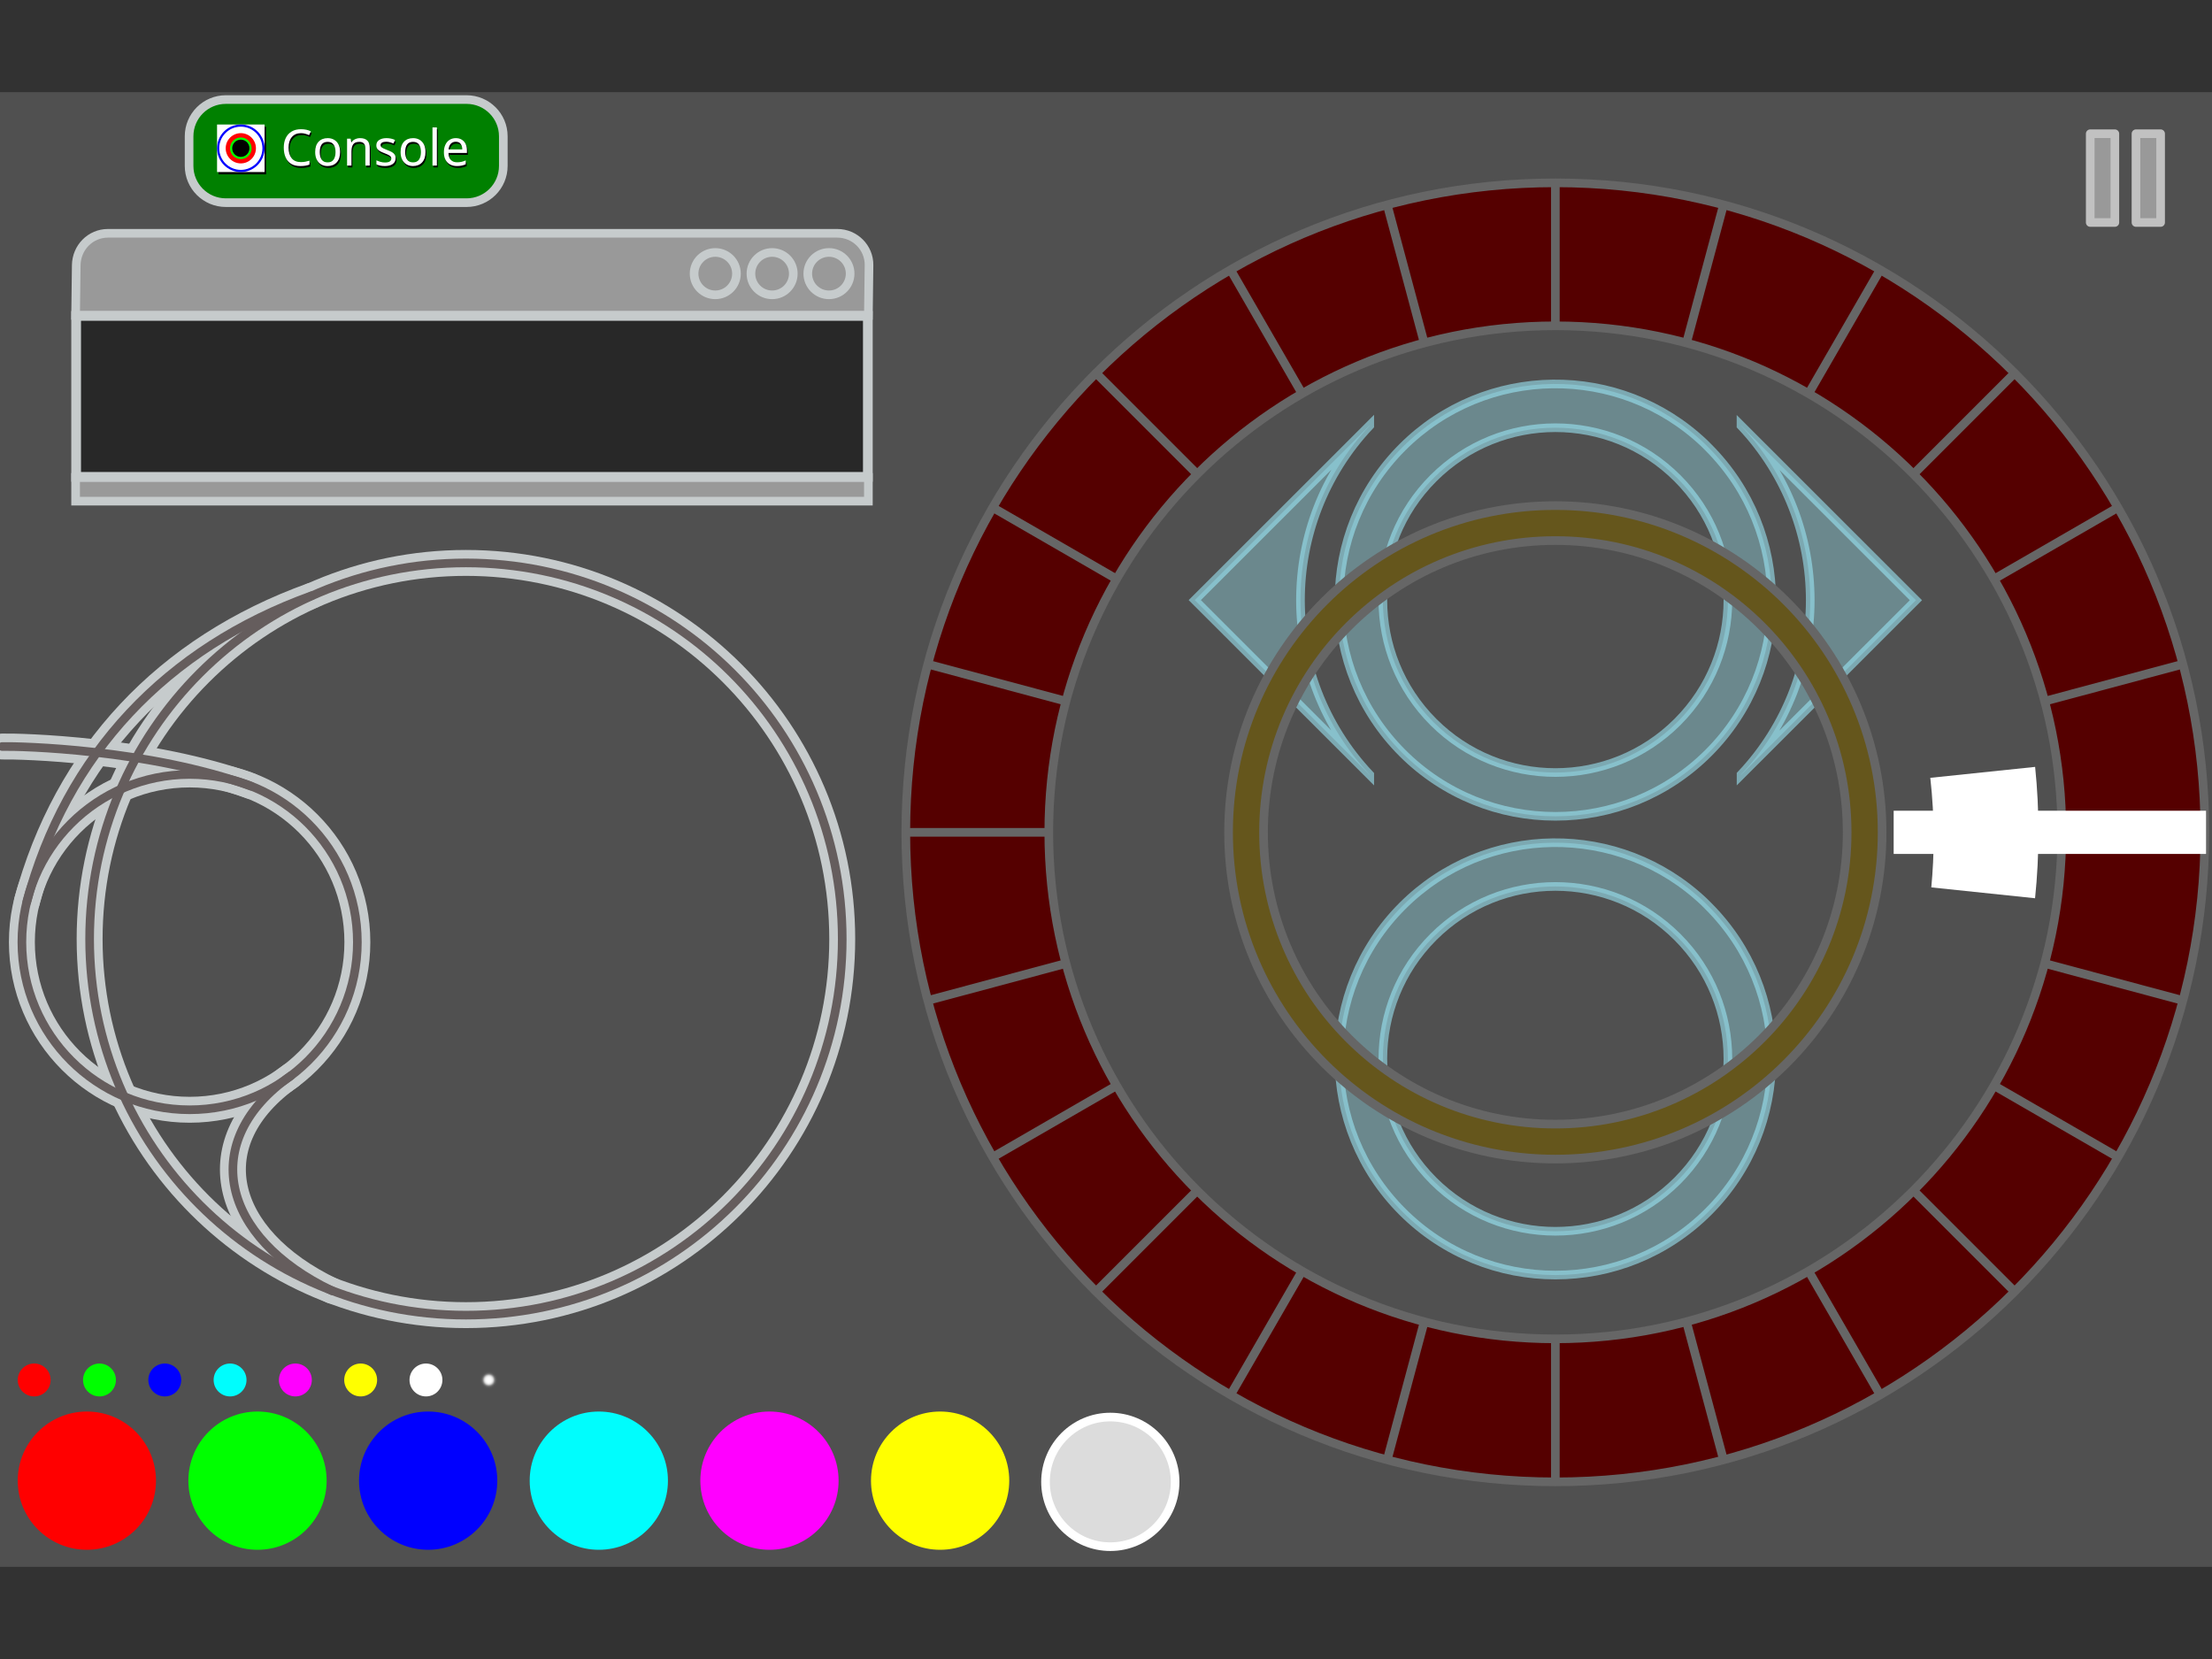
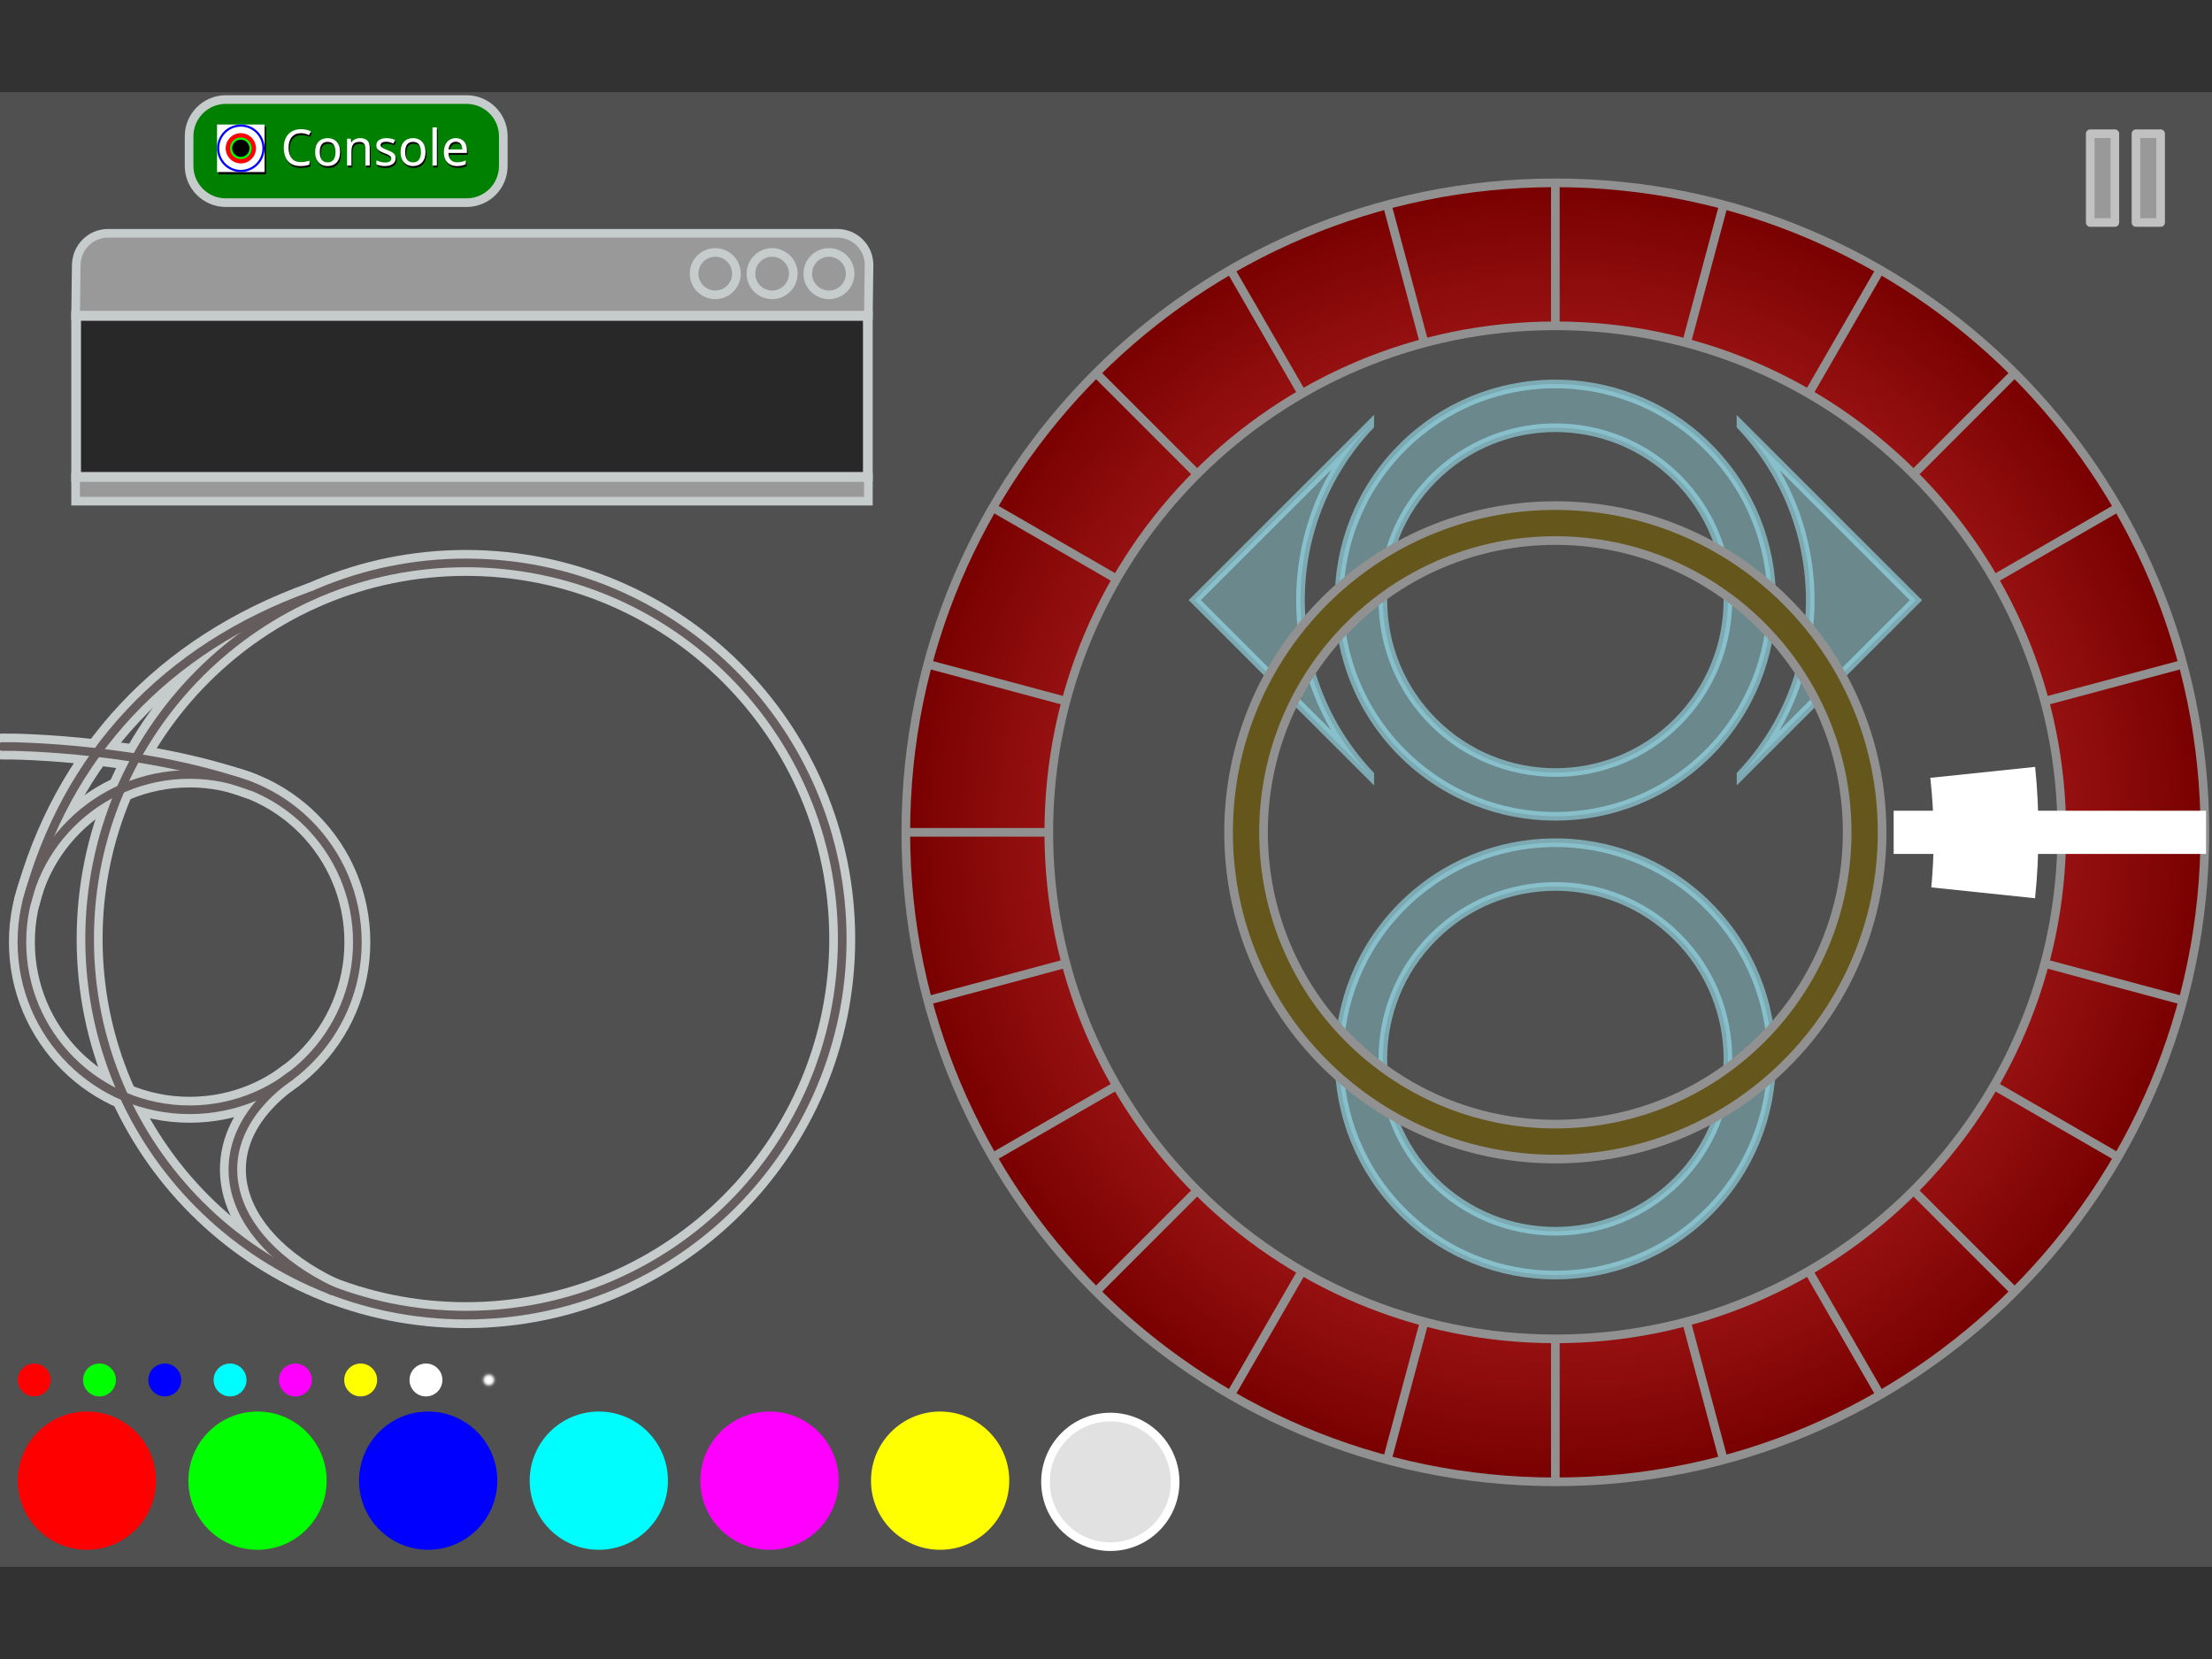
<svg xmlns="http://www.w3.org/2000/svg" xmlns:ns1="http://www.openswatchbook.org/uri/2009/osb" xmlns:xlink="http://www.w3.org/1999/xlink" width="1024" height="768" id="svg3101" version="1.1" style="display:inline;enable-background:new">
  <defs id="defs3103">
+     <linearGradient id="linearGradient4022">
+       <stop style="stop-color:#ff4c4c;stop-opacity:1;" offset="0" id="stop4024" />
+       <stop style="stop-color:#780000;stop-opacity:1;" offset="1" id="stop4027" />
+     </linearGradient>
    <linearGradient id="linearGradient4024" ns1:paint="solid">
      <stop style="stop-color:#800000;stop-opacity:1;" offset="0" id="stop4026" />
    </linearGradient>
    <linearGradient id="linearGradient5970" ns1:paint="solid">
      <stop style="stop-color:#7bc9fd;stop-opacity:1;" offset="0" id="stop5972" />
    </linearGradient>
    <filter id="filter7144" x="-0.371" width="1.743" y="-0.371" height="1.743">
      <feGaussianBlur stdDeviation="5.081" id="feGaussianBlur7146" />
    </filter>
+     <radialGradient xlink:href="#linearGradient4022" id="radialGradient4029" cx="720.016" cy="385.312" fx="720.016" fy="385.312" r="302.688" gradientTransform="matrix(1,0,0,0.9999484,0,0.01989018)" gradientUnits="userSpaceOnUse" />
  </defs>
  <g id="layer1" transform="translate(0,-284.3622)" style="display:inline">
    <rect style="fill:#323232;fill-opacity:1;stroke:none" id="rect3128" width="1024" height="768" x="0" y="284.362" />
    <rect style="fill:#505050;fill-opacity:1;stroke:none" id="rect3130" width="1024" height="682.667" x="0" y="327.029" />
    <text xml:space="preserve" style="font-size:5px;font-style:normal;font-variant:normal;font-weight:normal;font-stretch:normal;line-height:125%;letter-spacing:0px;word-spacing:0px;fill:#000000;fill-opacity:1;stroke:none;font-family:American Typewriter;-inkscape-font-specification:American Typewriter" x="897.236" y="59.321" id="text3901" transform="translate(0,284.3622)">
      <tspan id="tspan3903" x="897.236" y="59.321" />
    </text>
  </g>
  <g id="layer10" style="display:none">
    <text transform="translate(0,-284.3622)" xml:space="preserve" style="font-size:5px;font-style:normal;font-variant:normal;font-weight:normal;font-stretch:normal;line-height:125%;letter-spacing:0px;word-spacing:0px;fill:#c6cbcc;fill-opacity:1;stroke:none;display:inline;enable-background:new;font-family:American Typewriter;-inkscape-font-specification:American Typewriter" x="15.89" y="350.039" id="text3905">
      <tspan id="tspan3907" x="15.89" y="350.039" style="font-size:16px;fill:#c6cbcc;fill-opacity:1">iPhone (42.19dpi) iPhone-hd (84.38dpi)</tspan>
    </text>
    <text transform="translate(0,-284.3622)" xml:space="preserve" style="font-size:5px;font-style:normal;font-variant:normal;font-weight:normal;font-stretch:normal;line-height:125%;letter-spacing:0px;word-spacing:0px;fill:#c6cbcc;fill-opacity:1;stroke:none;display:inline;enable-background:new;font-family:American Typewriter;-inkscape-font-specification:American Typewriter" x="15.89" y="311.904" id="text3909">
      <tspan id="tspan3911" x="15.89" y="311.904" style="font-size:16px;fill:#c6cbcc;fill-opacity:1">iPad (90dpi) iPad-hd (180dpi)</tspan>
    </text>
  </g>
  <g id="layer2" style="display:none">
    <g id="g3995" style="stroke:#c6cbcc;stroke-width:8;stroke-miterlimit:4;stroke-opacity:1;stroke-dasharray:none" transform="matrix(0,1,-1,0,649.4232,101.0982)">
      <path transform="matrix(1.158033,0,0,1.158033,-220.6651,-146.703)" d="m 628.171,448.618 c 0,106.77 -86.554,193.324 -193.324,193.324 -106.77,0 -193.324,-86.554 -193.324,-193.324 0,-106.77 86.554,-193.324 193.324,-193.324 106.77,0 193.324,86.554 193.324,193.324 z" id="path3985" style="fill:none;stroke:#c6cbcc;stroke-width:6.908;stroke-linecap:round;stroke-linejoin:round;stroke-miterlimit:4;stroke-opacity:1;stroke-dasharray:none" />
      <path style="fill:none;stroke:#c6cbcc;stroke-width:15.498;stroke-linecap:round;stroke-linejoin:round;stroke-miterlimit:4;stroke-opacity:1;stroke-dasharray:none" id="path3987" d="m 628.171,448.618 c 0,106.77 -86.554,193.324 -193.324,193.324 -106.77,0 -193.324,-86.554 -193.324,-193.324 0,-106.77 86.554,-193.324 193.324,-193.324 106.77,0 193.324,86.554 193.324,193.324 z" transform="matrix(0.5161971,0,0,0.5161971,60.27522,305.6159)" />
      <path id="path3989" d="m 364.291,477.009 c 38.86,55.419 96.306,41.577 128.008,-24.562" style="fill:none;stroke:#c6cbcc;stroke-width:8;stroke-linecap:round;stroke-linejoin:round;stroke-miterlimit:4;stroke-opacity:1;stroke-dasharray:none" />
      <path id="path3991" d="M 260.87,634.053 C 172.879,610.793 109.584,550.719 78.52,464.539" style="fill:none;stroke:#c6cbcc;stroke-width:8;stroke-linecap:round;stroke-linejoin:round;stroke-miterlimit:4;stroke-opacity:1;stroke-dasharray:none" />
      <path id="path3993" d="m 191.901,500.726 c -21.986,60.632 -23.845,137.154 -23.585,147.999" style="fill:none;stroke:#c6cbcc;stroke-width:8;stroke-linecap:round;stroke-linejoin:round;stroke-miterlimit:4;stroke-opacity:1;stroke-dasharray:none" />
    </g>
  </g>
  <g style="display:inline" id="g6105">
    <g id="lhcmap">
      <g id="g6107" style="stroke:#c6cbcc;stroke-width:15.426;stroke-miterlimit:4;stroke-opacity:1;stroke-dasharray:none" transform="matrix(0,0.7777182,-0.7781244,0,505.7857,214.6841)">
        <path transform="matrix(1.158033,0,0,1.158033,-220.6651,-146.703)" d="m 628.171,448.618 c 0,106.77 -86.554,193.324 -193.324,193.324 -106.77,0 -193.324,-86.554 -193.324,-193.324 0,-106.77 86.554,-193.324 193.324,-193.324 106.77,0 193.324,86.554 193.324,193.324 z" id="path6109" style="fill:none;stroke:#c6cbcc;stroke-width:13.321;stroke-linecap:round;stroke-linejoin:round;stroke-miterlimit:4;stroke-opacity:1;stroke-dasharray:none" />
        <path style="fill:none;stroke:#c6cbcc;stroke-width:29.883;stroke-linecap:round;stroke-linejoin:round;stroke-miterlimit:4;stroke-opacity:1;stroke-dasharray:none" id="path6111" d="m 628.171,448.618 c 0,106.77 -86.554,193.324 -193.324,193.324 -106.77,0 -193.324,-86.554 -193.324,-193.324 0,-106.77 86.554,-193.324 193.324,-193.324 106.77,0 193.324,86.554 193.324,193.324 z" transform="matrix(0.5161971,0,0,0.5161971,60.27522,305.6159)" />
        <path id="path6113" d="m 364.291,477.009 c 38.86,55.419 96.306,41.577 128.008,-24.562" style="fill:none;stroke:#c6cbcc;stroke-width:15.426;stroke-linecap:round;stroke-linejoin:round;stroke-miterlimit:4;stroke-opacity:1;stroke-dasharray:none" />
        <path id="path6115" d="M 260.87,634.053 C 172.879,610.793 109.584,550.719 78.52,464.539" style="fill:none;stroke:#c6cbcc;stroke-width:15.426;stroke-linecap:round;stroke-linejoin:round;stroke-miterlimit:4;stroke-opacity:1;stroke-dasharray:none" />
        <path id="path6117" d="m 191.901,500.726 c -21.986,60.632 -23.845,137.154 -23.585,147.999" style="fill:none;stroke:#c6cbcc;stroke-width:15.426;stroke-linecap:round;stroke-linejoin:round;stroke-miterlimit:4;stroke-opacity:1;stroke-dasharray:none" />
      </g>
      <g transform="matrix(0,0.7777182,-0.7781244,0,505.7857,214.6841)" style="stroke:#655d5d;stroke-width:5.142;stroke-miterlimit:4;stroke-opacity:1;stroke-dasharray:none" id="g7046">
        <path style="fill:none;stroke:#655d5d;stroke-width:4.44;stroke-linecap:round;stroke-linejoin:round;stroke-miterlimit:4;stroke-opacity:1;stroke-dasharray:none" id="path7048" d="m 628.171,448.618 c 0,106.77 -86.554,193.324 -193.324,193.324 -106.77,0 -193.324,-86.554 -193.324,-193.324 0,-106.77 86.554,-193.324 193.324,-193.324 106.77,0 193.324,86.554 193.324,193.324 z" transform="matrix(1.158033,0,0,1.158033,-220.6651,-146.703)" />
        <path transform="matrix(0.5161971,0,0,0.5161971,60.27522,305.6159)" d="m 628.171,448.618 c 0,106.77 -86.554,193.324 -193.324,193.324 -106.77,0 -193.324,-86.554 -193.324,-193.324 0,-106.77 86.554,-193.324 193.324,-193.324 106.77,0 193.324,86.554 193.324,193.324 z" id="path7050" style="fill:none;stroke:#655d5d;stroke-width:9.961;stroke-linecap:round;stroke-linejoin:round;stroke-miterlimit:4;stroke-opacity:1;stroke-dasharray:none" />
        <path style="fill:none;stroke:#655d5d;stroke-width:5.142;stroke-linecap:round;stroke-linejoin:round;stroke-miterlimit:4;stroke-opacity:1;stroke-dasharray:none" d="m 364.291,477.009 c 38.86,55.419 96.306,41.577 128.008,-24.562" id="path7052" />
        <path style="fill:none;stroke:#655d5d;stroke-width:5.142;stroke-linecap:round;stroke-linejoin:round;stroke-miterlimit:4;stroke-opacity:1;stroke-dasharray:none" d="M 260.87,634.053 C 172.879,610.793 109.584,550.719 78.52,464.539" id="path7054" />
        <path style="fill:none;stroke:#655d5d;stroke-width:5.142;stroke-linecap:round;stroke-linejoin:round;stroke-miterlimit:4;stroke-opacity:1;stroke-dasharray:none" d="m 191.901,500.726 c -21.986,60.632 -23.845,137.154 -23.585,147.999" id="path7056" />
      </g>
    </g>
  </g>
  <g id="layer4" style="display:inline">
    <path style="fill:#ff0000;fill-opacity:1;stroke:none;display:inline;enable-background:new" id="red-small" d="m 582.621,305.611 a 16.419,16.419 0 1 1 -32.839,0 16.419,16.419 0 1 1 32.839,0 z" transform="matrix(0,0.4637096,0.4637096,0,-125.8914,376.2773)" />
    <path transform="matrix(0,0.4637096,0.4637096,0,-95.66376,376.2773)" d="m 582.621,305.611 a 16.419,16.419 0 1 1 -32.839,0 16.419,16.419 0 1 1 32.839,0 z" id="green-small" style="fill:#00ff00;fill-opacity:1;stroke:none;display:inline;enable-background:new" />
    <path style="fill:#0000ff;fill-opacity:1;stroke:none;display:inline;enable-background:new" id="blue-small" d="m 582.621,305.611 a 16.419,16.419 0 1 1 -32.839,0 16.419,16.419 0 1 1 32.839,0 z" transform="matrix(0,0.4637096,0.4637096,0,-65.43618,376.2773)" />
    <path transform="matrix(0,0.4637096,0.4637096,0,-35.20859,376.2773)" d="m 582.621,305.611 a 16.419,16.419 0 1 1 -32.839,0 16.419,16.419 0 1 1 32.839,0 z" id="antired-small" style="fill:#00fdfd;fill-opacity:1;stroke:none;display:inline;enable-background:new" />
    <path style="fill:#ff00ff;fill-opacity:1;stroke:none;display:inline;enable-background:new" id="antigreen-small" d="m 582.621,305.611 a 16.419,16.419 0 1 1 -32.839,0 16.419,16.419 0 1 1 32.839,0 z" transform="matrix(0,0.4637096,0.4637096,0,-4.98101,376.2773)" />
    <path transform="matrix(0,0.4637096,0.4637096,0,25.24658,376.2773)" d="m 582.621,305.611 a 16.419,16.419 0 1 1 -32.839,0 16.419,16.419 0 1 1 32.839,0 z" id="antiblue-small" style="fill:#ffff00;fill-opacity:1;stroke:none;display:inline;enable-background:new" />
    <path transform="matrix(0,0.4637096,0.4637096,0,55.47416,376.2773)" d="m 582.621,305.611 a 16.419,16.419 0 1 1 -32.839,0 16.419,16.419 0 1 1 32.839,0 z" id="white-small" style="fill:#ffffff;fill-opacity:1;stroke:none;display:inline;enable-background:new" />
    <path transform="matrix(0,1.948925,1.948925,0,-555.4033,-418.0439)" d="m 582.621,305.611 a 16.419,16.419 0 1 1 -32.839,0 16.419,16.419 0 1 1 32.839,0 z" id="red" style="fill:#ff0000;fill-opacity:1;stroke:none;display:inline;enable-background:new" />
    <path style="fill:#00ff00;fill-opacity:1;stroke:none;display:inline;enable-background:new" id="green" d="m 582.621,305.611 a 16.419,16.419 0 1 1 -32.839,0 16.419,16.419 0 1 1 32.839,0 z" transform="matrix(0,1.948925,1.948925,0,-476.4033,-418.0439)" />
    <path transform="matrix(0,1.948925,1.948925,0,-397.4033,-418.0439)" d="m 582.621,305.611 a 16.419,16.419 0 1 1 -32.839,0 16.419,16.419 0 1 1 32.839,0 z" id="blue" style="fill:#0000ff;fill-opacity:1;stroke:none;display:inline;enable-background:new" />
    <path style="fill:#00fdfd;fill-opacity:1;stroke:none;display:inline;enable-background:new" id="antired" d="m 582.621,305.611 a 16.419,16.419 0 1 1 -32.839,0 16.419,16.419 0 1 1 32.839,0 z" transform="matrix(0,1.948925,1.948925,0,-318.4033,-418.0439)" />
    <path transform="matrix(0,1.948925,1.948925,0,-239.4033,-418.0439)" d="m 582.621,305.611 a 16.419,16.419 0 1 1 -32.839,0 16.419,16.419 0 1 1 32.839,0 z" id="antigreen" style="fill:#ff00ff;fill-opacity:1;stroke:none;display:inline;enable-background:new" />
    <path style="fill:#ffff00;fill-opacity:1;stroke:none;display:inline;enable-background:new" id="antiblue" d="m 582.621,305.611 a 16.419,16.419 0 1 1 -32.839,0 16.419,16.419 0 1 1 32.839,0 z" transform="matrix(0,1.948925,1.948925,0,-160.4033,-418.0439)" />
    <g id="white">
      <path style="fill:#ffffff;fill-opacity:1;stroke:none;display:inline;enable-background:new" id="path6922" d="m 582.621,305.611 a 16.419,16.419 0 1 1 -32.839,0 16.419,16.419 0 1 1 32.839,0 z" transform="matrix(0,1.948925,1.948925,0,-81.6129,-417.4839)" />
-       <path transform="matrix(1.473684,0,0,1.473684,-218.4212,-299.8949)" d="m 516,669 a 19,19 0 1 1 -38,0 19,19 0 1 1 38,0 z" id="path6924" style="fill:#dcdcdc;fill-opacity:1;stroke:none" />
+       <path transform="matrix(1.473684,0,0,1.473684,-218.4212,-299.8949)" d="m 516,669 a 19,19 0 1 1 -38,0 19,19 0 1 1 38,0 z" id="path6924" style="fill:#e1e1e1;fill-opacity:1;stroke:none" />
    </g>
    <path style="fill:#ffffff;fill-opacity:1;stroke:none;display:inline;enable-background:new;filter:url(#filter7144)" id="track" d="m 582.621,305.611 a 16.419,16.419 0 1 1 -32.839,0 16.419,16.419 0 1 1 32.839,0 z" transform="matrix(0,0.1522597,0.1522597,0,179.7476,552.6206)" />
  </g>
  <g id="layer3" style="display:inline">
    <g id="pause" style="stroke:#c1c1c1;stroke-opacity:1;fill:#999999;fill-opacity:1">
      <rect y="61.905" x="988.806" height="41.09" width="11.405" id="rect6305" style="fill:#999999;stroke:#c1c1c1;stroke-width:4;stroke-linecap:round;stroke-linejoin:round;stroke-miterlimit:4;stroke-opacity:1;stroke-dasharray:none;fill-opacity:1" />
      <rect style="fill:#999999;stroke:#c1c1c1;stroke-width:4;stroke-linecap:round;stroke-linejoin:round;stroke-miterlimit:4;stroke-opacity:1;stroke-dasharray:none;fill-opacity:1" id="rect6307" width="11.405" height="41.09" x="967.625" y="61.905" />
    </g>
    <g id="thumbguide" transform="matrix(0.8692346,0.8686876,-0.8692346,0.8686876,58.98988,48.90752)" style="fill:#9be7f6;fill-opacity:0.372;stroke:#9be7f7;stroke-width:3.255;stroke-miterlimit:4;stroke-opacity:0.588;stroke-dasharray:none">
      <path id="path6325" d="m 509.906,-329.928 c -44.014,1.115 -79.375,37.154 -79.375,81.438 0,44.986 36.483,81.469 81.469,81.469 44.986,0 81.469,-36.483 81.469,-81.469 0,-44.986 -36.483,-81.438 -81.469,-81.438 -0.703,0 -1.395,-0.018 -2.094,0 z M 512,-313.459 c 35.882,0 64.969,29.087 64.969,64.969 0,35.882 -29.087,64.969 -64.969,64.969 -35.882,0 -64.969,-29.087 -64.969,-64.969 0,-35.882 29.087,-64.969 64.969,-64.969 z" style="fill:#9be7f6;fill-opacity:0.372;stroke:#9be7f7;stroke-width:3.255;stroke-miterlimit:4;stroke-opacity:0.588;stroke-dasharray:none" />
      <path id="rect6321" d="m 514.875,-344.469 0.062,0.062 c 50.675,1.528 91.469,42.294 93,92.969 l 0.094,0.094 0,-93.125 -93.156,0 z m -98.906,98.812 0,93.188 93.188,0 -0.062,-0.062 c -50.702,-1.513 -91.519,-42.329 -93.031,-93.031 l -0.094,-0.094 z" style="fill:#9be7f6;fill-opacity:0.372;stroke:#9be7f7;stroke-width:3.255;stroke-miterlimit:4;stroke-opacity:0.588;stroke-dasharray:none" />
    </g>
    <path id="firebutton" d="m 789.003,417.616 c -39.228,-37.266 -101.291,-36.677 -139.784,1.792 -39.103,39.079 -39.103,102.463 0,141.542 39.103,39.079 102.527,39.079 141.631,0 39.103,-39.079 39.076,-102.436 -0.027,-141.515 -0.611,-0.611 -1.197,-1.227 -1.82,-1.819 z m -12.495,16.125 c 31.19,31.17 31.19,81.705 0,112.875 -31.19,31.17 -81.756,31.17 -112.946,0 -31.19,-31.17 -31.19,-81.705 0,-112.875 31.19,-31.17 81.756,-31.17 112.946,0 z" style="fill:#9be7f6;fill-opacity:0.372;stroke:#9be7f7;stroke-width:4;stroke-miterlimit:4;stroke-opacity:0.588;stroke-dasharray:none" />
    <rect style="fill:#008000;fill-opacity:1;stroke:#c6cbcc;stroke-width:4;stroke-linecap:round;stroke-linejoin:miter;stroke-miterlimit:4;stroke-opacity:1;stroke-dasharray:none" id="rect6721" width="145.458" height="47.723" x="87.536" y="46.093" ry="16.997" rx="16.997" />
    <g id="g6639" transform="translate(58.1776,-62.29169)">
      <rect style="fill:#000000;fill-opacity:1;stroke:none" id="rect6637" width="22.003" height="22.003" x="42.997" y="121" rx="0" ry="14.68" />
      <rect ry="14.68" rx="0" y="119.932" x="42.303" height="22.003" width="22.003" id="rect5865" style="fill:#ffffff;fill-opacity:1;stroke:none" />
      <path style="fill:#0000ff;fill-opacity:1;stroke:none" id="path5861" d="m 481.636,96.481 c 0,10.549 -8.552,19.101 -19.101,19.101 -10.549,0 -19.101,-8.552 -19.101,-19.101 0,-10.549 8.552,-19.101 19.101,-19.101 10.549,0 19.101,8.552 19.101,19.101 z" transform="matrix(0.5758122,0,0,0.5758122,-213.0286,75.37879)" />
      <path transform="matrix(0.5236264,0,0,0.5236264,-188.8908,80.41371)" d="m 481.636,96.481 c 0,10.549 -8.552,19.101 -19.101,19.101 -10.549,0 -19.101,-8.552 -19.101,-19.101 0,-10.549 8.552,-19.101 19.101,-19.101 10.549,0 19.101,8.552 19.101,19.101 z" id="path4002" style="fill:#ffffff;fill-opacity:1;stroke:none" />
      <path transform="matrix(0.6129423,0,0,0.6129423,-209.8865,72.14079)" d="m 440.813,95.919 c 0,6.309 -5.114,11.423 -11.423,11.423 -6.309,0 -11.423,-5.114 -11.423,-11.423 0,-6.309 5.114,-11.423 11.423,-11.423 6.309,0 11.423,5.114 11.423,11.423 z" id="path4004" style="fill:#ff0000;fill-opacity:1;stroke:none" />
      <path style="fill:#00ff00;fill-opacity:1;stroke:none" id="path4008" d="m 440.813,95.919 c 0,6.309 -5.114,11.423 -11.423,11.423 -6.309,0 -11.423,-5.114 -11.423,-11.423 0,-6.309 5.114,-11.423 11.423,-11.423 6.309,0 11.423,5.114 11.423,11.423 z" transform="matrix(0.4378562,0,0,0.4378562,-134.7062,88.93486)" />
      <path transform="matrix(0.3500318,0,0,0.3500318,-96.99523,97.35888)" d="m 440.813,95.919 c 0,6.309 -5.114,11.423 -11.423,11.423 -6.309,0 -11.423,-5.114 -11.423,-11.423 0,-6.309 5.114,-11.423 11.423,-11.423 6.309,0 11.423,5.114 11.423,11.423 z" id="path4010" style="fill:#000000;fill-opacity:1;stroke:none" />
    </g>
    <g style="display:inline;enable-background:new" id="g3996" transform="matrix(1.161565,0,0,1.161565,-567.2791,-7.395166)">
      <text xml:space="preserve" style="font-size:20px;font-style:normal;font-variant:normal;font-weight:normal;font-stretch:normal;line-height:125%;letter-spacing:0px;word-spacing:0px;fill:#000000;fill-opacity:1;stroke:none;font-family:American Typewriter;-inkscape-font-specification:American Typewriter" x="600.629" y="73.092" id="text3991">
        <tspan id="tspan3993" x="600.629" y="73.092">Console</tspan>
      </text>
      <text id="text3987" y="72.343" x="600.254" style="font-size:20px;font-style:normal;font-variant:normal;font-weight:normal;font-stretch:normal;line-height:125%;letter-spacing:0px;word-spacing:0px;fill:#ffffff;fill-opacity:1;stroke:none;font-family:American Typewriter;-inkscape-font-specification:American Typewriter" xml:space="preserve">
        <tspan y="72.343" x="600.254" id="tspan3989">Console</tspan>
      </text>
    </g>
    <g id="window">
      <rect ry="0" y="148" x="37" height="71" width="363" id="rect3973" style="fill:#000000;fill-opacity:0.502;stroke:#c6cbcc;stroke-opacity:1" />
      <rect style="fill:#999999;fill-opacity:1;stroke:#c6cbcc;stroke-width:4;stroke-miterlimit:4;stroke-opacity:1;stroke-dasharray:none" id="rect3971" width="367" height="11" x="35" y="221" ry="0" />
      <path id="rect3195" d="m 50,108 337.591,0 c 8.146,0 14.809,6.595 14.704,14.786 L 402,146 35,146 35.296,122.786 C 35.4,114.595 41.854,108 50,108 z" style="fill:#999999;fill-opacity:1;stroke:#c6cbcc;stroke-width:4;stroke-miterlimit:4;stroke-opacity:1;stroke-dasharray:none" />
      <rect style="fill:none;stroke:#c6cbcc;stroke-width:4;stroke-miterlimit:4;stroke-opacity:1;stroke-dasharray:none" id="rect6683" width="367" height="75" x="35" y="146" ry="0" />
      <path transform="translate(19.93921,0)" d="m 320.989,126.677 a 9.806,9.806 0 1 1 -19.612,0 9.806,9.806 0 1 1 19.612,0 z" id="path6745" style="fill:#999999;fill-opacity:1;stroke:#c6cbcc;stroke-width:4;stroke-linecap:round;stroke-linejoin:miter;stroke-miterlimit:4;stroke-opacity:1;stroke-dasharray:none" />
      <path transform="translate(46.25244,0)" style="fill:#999999;fill-opacity:1;stroke:#c6cbcc;stroke-width:4;stroke-linecap:round;stroke-linejoin:miter;stroke-miterlimit:4;stroke-opacity:1;stroke-dasharray:none" id="path6747" d="m 320.989,126.677 a 9.806,9.806 0 1 1 -19.612,0 9.806,9.806 0 1 1 19.612,0 z" />
      <path d="m 320.989,126.677 a 9.806,9.806 0 1 1 -19.612,0 9.806,9.806 0 1 1 19.612,0 z" id="path6749" style="fill:#999999;fill-opacity:1;stroke:#c6cbcc;stroke-width:4;stroke-linecap:round;stroke-linejoin:miter;stroke-miterlimit:4;stroke-opacity:1;stroke-dasharray:none" transform="translate(72.56564,0)" />
    </g>
  </g>
  <g id="layer6" style="display:none">
    <text xml:space="preserve" style="font-size:20px;font-style:normal;font-variant:normal;font-weight:normal;font-stretch:normal;line-height:125%;letter-spacing:0px;word-spacing:0px;fill:#ffffff;fill-opacity:1;stroke:none;display:inline;enable-background:new;font-family:Krungthep;-inkscape-font-specification:Krungthep" x="74.303" y="200.932" id="text4018">
      <tspan id="tspan4020" x="74.303" y="200.932">$&gt; This is some text</tspan>
    </text>
  </g>
  <g id="layer5" style="display:none">
    <path style="fill:#800000;fill-opacity:1;stroke:#999999;stroke-width:0.416;stroke-linecap:round;stroke-linejoin:round;stroke-miterlimit:4;stroke-opacity:1;stroke-dasharray:none;display:inline;enable-background:new" id="path4022" d="m 840,300.5 a 97.5,97.5 0 1 1 -195,0 97.5,97.5 0 1 1 195,0 z" transform="matrix(2.404968,0,0,2.404968,-1064.81,-338.6928)" />
    <path d="m 840,300.5 a 97.5,97.5 0 1 1 -195,0 97.5,97.5 0 1 1 195,0 z" id="path5471" style="fill:#0000ff;fill-opacity:1;stroke:#999999;stroke-width:1.474;stroke-linecap:round;stroke-linejoin:round;stroke-miterlimit:4;stroke-opacity:1;stroke-dasharray:none;display:inline;enable-background:new" transform="matrix(0.6783242,0,0,0.6783242,217.2232,180.1636)" />
    <path transform="matrix(0.4193278,0,0,0.4193278,409.528,257.992)" style="fill:#333333;fill-opacity:1;stroke:#999999;stroke-width:2.385;stroke-linecap:round;stroke-linejoin:round;stroke-miterlimit:4;stroke-opacity:1;stroke-dasharray:none;display:inline;enable-background:new" id="path5475" d="m 840,300.5 a 97.5,97.5 0 1 1 -195,0 97.5,97.5 0 1 1 195,0 z" />
    <path d="m 840,300.5 a 97.5,97.5 0 1 1 -195,0 97.5,97.5 0 1 1 195,0 z" id="path5477" style="fill:#ff0000;fill-opacity:1;stroke:#999999;stroke-width:5.405;stroke-linecap:round;stroke-linejoin:round;stroke-miterlimit:4;stroke-opacity:1;stroke-dasharray:none;display:inline;enable-background:new" transform="matrix(0.1849976,0,0,0.1849976,583.5182,328.4082)" />
  </g>
  <g id="layer7" style="display:none">
    <g style="display:inline;enable-background:new" id="g5749" transform="matrix(2.303969,0,0,2.303969,-989.818,-308.3427)">
      <g style="stroke:none" id="g5491">
        <rect style="fill:#00ff00;stroke:none;display:inline;enable-background:new" id="rect5479" width="5" height="36.695" x="740" y="231.305" />
        <rect y="333" x="740" height="43.581" width="5" id="rect5481" style="fill:#00ff00;stroke:none;display:inline;enable-background:new" />
      </g>
      <g style="stroke:none" transform="matrix(0.9814429,0.1917546,-0.1917546,0.9814429,71.40091,-136.8014)" id="g5501">
        <rect y="227.945" x="740" height="40.055" width="5" id="rect5503" style="fill:#00ff00;stroke:none;display:inline;enable-background:new" />
        <rect style="fill:#00ff00;stroke:none;display:inline;enable-background:new" id="rect5505" width="5" height="43.3" x="740" y="333" />
      </g>
      <g style="stroke:none" id="g5507" transform="matrix(0.924773,0.3805193,-0.3805193,0.924773,170.2021,-259.9299)">
        <rect style="fill:#00ff00;stroke:none;display:inline;enable-background:new" id="rect5509" width="5" height="18.687" x="740" y="249.313" />
        <rect y="333" x="740" height="53.288" width="5" id="rect5511" style="fill:#00ff00;stroke:none;display:inline;enable-background:new" />
      </g>
      <g style="stroke:none" transform="matrix(0.8292573,0.558867,-0.558867,0.8292573,294.716,-363.6506)" id="g5513">
        <rect y="237.38" x="740" height="30.62" width="5" id="rect5515" style="fill:#00ff00;stroke:none;display:inline;enable-background:new" />
        <rect style="fill:#00ff00;stroke:none;display:inline;enable-background:new" id="rect5517" width="5" height="39.69" x="740" y="333" />
      </g>
      <g style="stroke:none" id="g5519" transform="matrix(0.7059448,0.7082669,-0.7082669,0.7059448,431.1701,-437.5245)">
        <rect style="fill:#00ff00;stroke:none;display:inline;enable-background:new" id="rect5521" width="5" height="45.391" x="740" y="222.609" />
        <rect y="333" x="740" height="52.507" width="5" id="rect5523" style="fill:#00ff00;stroke:none;display:inline;enable-background:new" />
      </g>
      <g style="stroke:none" transform="matrix(0.4358829,0.9000034,-0.9000034,0.4358829,689.3079,-498.7353)" id="g5525">
        <rect transform="matrix(0.991229,-0.1321554,0.1321554,0.991229,0,0)" y="304.231" x="693.837" height="59.259" width="4.938" id="rect5527" style="fill:#00ff00;stroke:none;display:inline;enable-background:new" />
        <rect transform="matrix(0.991229,-0.1321554,0.1321554,0.991229,0,0)" style="fill:#00ff00;stroke:none;display:inline;enable-background:new" id="rect5529" width="5" height="51.469" x="693.775" y="428.49" />
      </g>
      <g style="stroke:none" id="g5531" transform="matrix(0.1862802,0.9824967,-0.9824967,0.1862802,899.4272,-484.981)">
        <rect style="fill:#00ff00;stroke:none;display:inline;enable-background:new" id="rect5533" width="5" height="28.409" x="740" y="239.591" />
        <rect y="333" x="740" height="17.481" width="5" id="rect5535" style="fill:#00ff00;stroke:none;display:inline;enable-background:new" />
      </g>
      <g style="stroke:none" transform="matrix(0.3823617,0.9240127,-0.9240127,0.3823617,736.2623,-500.4791)" id="g5537">
        <rect y="217.333" x="740" height="50.667" width="5" id="rect5539" style="fill:#00ff00;stroke:none;display:inline;enable-background:new" />
        <rect style="fill:#00ff00;stroke:none;display:inline;enable-background:new" id="rect5541" width="5" height="27.969" x="740" y="333" />
      </g>
      <g style="stroke:none" transform="matrix(0,1,-1,0,1043,-442)" id="g5591">
        <rect y="248.783" x="740" height="19.217" width="5" id="rect5593" style="fill:#00ff00;stroke:none;display:inline;enable-background:new" />
        <rect style="fill:#00ff00;stroke:none;display:inline;enable-background:new" id="rect5595" width="5" height="9.683" x="740" y="333" />
      </g>
      <g style="stroke:none" id="g5597" transform="matrix(-0.1917546,0.9814429,-0.9814429,-0.1917546,1179.801,-370.5991)">
        <rect style="fill:#00ff00;stroke:none;display:inline;enable-background:new" id="rect5599" width="5" height="9.105" x="740" y="258.895" />
        <rect y="333" x="740" height="32.485" width="5" id="rect5601" style="fill:#00ff00;stroke:none;display:inline;enable-background:new" />
      </g>
      <g style="stroke:none" transform="matrix(-0.3805193,0.924773,-0.924773,-0.3805193,1302.93,-271.7979)" id="g5603">
        <rect y="230.355" x="740" height="37.645" width="5" id="rect5605" style="fill:#00ff00;stroke:none;display:inline;enable-background:new" />
        <rect style="fill:#00ff00;stroke:none;display:inline;enable-background:new" id="rect5607" width="5" height="36.665" x="740" y="333" />
      </g>
      <g style="stroke:none" id="g5609" transform="matrix(-0.558867,0.8292573,-0.8292573,-0.558867,1406.651,-147.284)">
        <rect style="fill:#00ff00;stroke:none;display:inline;enable-background:new" id="rect5611" width="5" height="49.411" x="740" y="218.589" />
        <rect y="333" x="740" height="34.124" width="5" id="rect5613" style="fill:#00ff00;stroke:none;display:inline;enable-background:new" />
      </g>
      <g style="stroke:none" transform="matrix(-0.7082669,0.7059448,-0.7059448,-0.7082669,1480.524,-10.82983)" id="g5615">
        <rect y="238.337" x="740" height="29.663" width="5" id="rect5617" style="fill:#00ff00;stroke:none;display:inline;enable-background:new" />
        <rect style="fill:#00ff00;stroke:none;display:inline;enable-background:new" id="rect5619" width="5" height="39.022" x="740" y="333" />
      </g>
      <g style="stroke:none" id="g5621" transform="matrix(-0.9000034,0.4358829,-0.4358829,-0.9000034,1541.735,247.308)">
        <rect style="fill:#00ff00;stroke:none;display:inline;enable-background:new" id="rect5623" width="5" height="42.221" x="693.775" y="321.269" transform="matrix(0.991229,-0.1321554,0.1321554,0.991229,0,0)" />
        <rect y="428.49" x="693.775" height="45.006" width="5" id="rect5625" style="fill:#00ff00;stroke:none;display:inline;enable-background:new" transform="matrix(0.991229,-0.1321554,0.1321554,0.991229,0,0)" />
      </g>
      <g style="stroke:none" transform="matrix(-0.9824967,0.1862802,-0.1862802,-0.9824967,1527.981,457.4272)" id="g5627">
        <rect y="236.074" x="740" height="31.926" width="5" id="rect5629" style="fill:#00ff00;stroke:none;display:inline;enable-background:new" />
        <rect style="fill:#00ff00;stroke:none;display:inline;enable-background:new" id="rect5631" width="5" height="44.388" x="740" y="333" />
      </g>
      <g style="stroke:none" id="g5633" transform="matrix(-0.9240127,0.3823617,-0.3823617,-0.9240127,1543.479,294.2623)">
        <rect style="fill:#00ff00;stroke:none;display:inline;enable-background:new" id="rect5635" width="5" height="46.921" x="740" y="221.079" />
        <rect y="333" x="740" height="54.245" width="5" id="rect5637" style="fill:#00ff00;stroke:none;display:inline;enable-background:new" />
      </g>
    </g>
  </g>
  <g id="layer9" style="display:inline">
    <g id="detector">
-       <path id="path6103" d="m 1020.703,385.328 c 0,-166.062 -134.626,-300.688 -300.688,-300.688 -166.062,0 -300.688,134.626 -300.688,300.688 0,166.062 134.626,300.656 300.688,300.656 166.062,0 300.688,-134.594 300.688,-300.656 z m -66.219,0 c 0,129.502 -104.967,234.469 -234.469,234.469 -129.502,0 -234.5,-104.967 -234.5,-234.469 0,-129.502 104.998,-234.5 234.5,-234.5 129.502,0 234.469,104.998 234.469,234.5 z" style="fill:#550000;fill-opacity:1;stroke:#666666;stroke-width:4;stroke-miterlimit:4;stroke-opacity:1;stroke-dasharray:none" />
-       <path id="path6159" d="m 720.016,86.779 0,62.577" style="fill:#483737;fill-opacity:1;stroke:#666666;stroke-width:4;stroke-linecap:round;stroke-linejoin:round;stroke-miterlimit:4;stroke-opacity:1;stroke-dasharray:none" />
-       <use height="768" width="1024" transform="translate(0,534.49)" id="use6183" xlink:href="#path6159" y="0" x="0" style="fill:#483737;stroke:#666666" />
-       <use height="768" width="1024" transform="matrix(0,1,-1,0,1105.328,-334.7031)" id="use6197" xlink:href="#path6159" y="0" x="0" style="fill:#483737;stroke:#666666" />
-       <use height="768" width="1024" transform="matrix(0,1,-1,0,1105.328,-334.7031)" id="use6199" xlink:href="#use6183" y="0" x="0" style="fill:#483737;stroke:#666666" />
-       <use x="0" y="0" xlink:href="#path6159" id="use6201" transform="matrix(-0.7071068,0.7071068,-0.7071068,-0.7071068,1501.601,148.6416)" width="1024" height="768" style="fill:#483737;stroke:#666666" />
-       <use x="0" y="0" xlink:href="#use6183" id="use6203" transform="matrix(-0.7071068,0.7071068,-0.7071068,-0.7071068,1501.601,148.6416)" width="1024" height="768" style="fill:#483737;stroke:#666666" />
-       <use height="768" width="1024" transform="matrix(0.7071068,0.7071068,-0.7071068,0.7071068,483.3448,-396.2725)" id="use6205" xlink:href="#path6159" y="0" x="0" style="fill:#483737;stroke:#666666" />
-       <use height="768" width="1024" transform="matrix(0.7071068,0.7071068,-0.7071068,0.7071068,483.3448,-396.2725)" id="use6207" xlink:href="#use6183" y="0" x="0" style="fill:#483737;stroke:#666666" />
-       <use x="0" y="0" xlink:href="#path6159" id="use6209" transform="matrix(0.258819,0.9659258,-0.9659258,0.258819,905.8452,-409.8954)" width="1024" height="768" style="fill:#483737;stroke:#666666" />
-       <use x="0" y="0" xlink:href="#use6183" id="use6211" transform="matrix(0.258819,0.9659258,-0.9659258,0.258819,905.8452,-409.8954)" width="1024" height="768" style="fill:#483737;stroke:#666666" />
-       <use height="768" width="1024" transform="matrix(0.5,0.8660254,-0.8660254,0.5,693.6982,-430.8956)" id="use6213" xlink:href="#path6159" y="0" x="0" style="fill:#483737;stroke:#666666" />
-       <use height="768" width="1024" transform="matrix(0.5,0.8660254,-0.8660254,0.5,693.6982,-430.8956)" id="use6215" xlink:href="#use6183" y="0" x="0" style="fill:#483737;stroke:#666666" />
-       <use x="0" y="0" xlink:href="#path6159" id="use6217" transform="matrix(0.8660254,0.5,-0.5,0.8660254,289.1201,-308.3857)" width="1024" height="768" style="fill:#483737;stroke:#666666" />
-       <use x="0" y="0" xlink:href="#use6183" id="use6219" transform="matrix(0.8660254,0.5,-0.5,0.8660254,289.1201,-308.3857)" width="1024" height="768" style="fill:#483737;stroke:#666666" />
-       <use height="768" width="1024" transform="matrix(0.9659258,0.258819,-0.258819,0.9659258,124.2602,-173.2246)" id="use6221" xlink:href="#path6159" y="0" x="0" style="fill:#483737;stroke:#666666" />
-       <use height="768" width="1024" transform="matrix(0.9659258,0.258819,-0.258819,0.9659258,124.2602,-173.2246)" id="use6223" xlink:href="#use6183" y="0" x="0" style="fill:#483737;stroke:#666666" />
-       <use x="0" y="0" xlink:href="#path6159" id="use6225" transform="matrix(0.9659258,-0.258819,0.258819,0.9659258,-75.19224,199.4829)" width="1024" height="768" style="fill:#483737;stroke:#666666" />
-       <use x="0" y="0" xlink:href="#use6183" id="use6227" transform="matrix(0.9659258,-0.258819,0.258819,0.9659258,-75.19224,199.4829)" width="1024" height="768" style="fill:#483737;stroke:#666666" />
-       <use height="768" width="1024" transform="matrix(0.8660254,-0.5,0.5,0.8660254,-96.19242,411.6298)" id="use6229" xlink:href="#path6159" y="0" x="0" style="fill:#483737;stroke:#666666" />
-       <use height="768" width="1024" transform="matrix(0.8660254,-0.5,0.5,0.8660254,-96.19242,411.6298)" id="use6231" xlink:href="#use6183" y="0" x="0" style="fill:#483737;stroke:#666666" />
-       <use x="0" y="0" xlink:href="#path6159" id="use6233" transform="matrix(0.5,-0.8660254,0.8660254,0.5,26.31742,816.208)" width="1024" height="768" style="fill:#483737;stroke:#666666" />
-       <use x="0" y="0" xlink:href="#use6183" id="use6235" transform="matrix(0.5,-0.8660254,0.8660254,0.5,26.31742,816.208)" width="1024" height="768" style="fill:#483737;stroke:#666666" />
-       <use height="768" width="1024" transform="matrix(0.258819,-0.9659258,0.9659258,0.258819,161.4786,981.0679)" id="use6237" xlink:href="#path6159" y="0" x="0" style="fill:#483737;stroke:#666666" />
-       <use height="768" width="1024" transform="matrix(0.258819,-0.9659258,0.9659258,0.258819,161.4786,981.0679)" id="use6239" xlink:href="#use6183" y="0" x="0" style="fill:#483737;stroke:#666666" />
-       <path id="path6861" d="m 720.002,234.054 c -83.546,0 -151.259,67.713 -151.259,151.259 0,83.546 67.713,151.259 151.259,151.259 83.546,0 151.286,-67.713 151.286,-151.259 0,-83.546 -67.74,-151.259 -151.286,-151.259 z m -0.002,16.182 c 74.612,0 135.107,60.465 135.107,135.077 0,74.612 -60.495,135.077 -135.107,135.077 -74.612,0 -135.077,-60.465 -135.077,-135.077 0,-74.612 60.465,-135.077 135.077,-135.077 z" style="fill:#65561c;fill-opacity:1;stroke:#666666;stroke-width:4;stroke-linecap:round;stroke-linejoin:miter;stroke-miterlimit:4;stroke-opacity:1;stroke-dasharray:none" />
+       <g style="fill-opacity:1;fill:url(#radialGradient4029);stroke:#919191;stroke-opacity:1" id="g3181">
+         <path style="fill:url(#radialGradient4029);fill-opacity:1;stroke:#919191;stroke-width:4;stroke-miterlimit:4;stroke-opacity:1;stroke-dasharray:none" d="m 1020.703,385.328 c 0,-166.062 -134.626,-300.688 -300.688,-300.688 -166.062,0 -300.688,134.626 -300.688,300.688 0,166.062 134.626,300.656 300.688,300.656 166.062,0 300.688,-134.594 300.688,-300.656 z m -66.219,0 c 0,129.502 -104.967,234.469 -234.469,234.469 -129.502,0 -234.5,-104.967 -234.5,-234.469 0,-129.502 104.998,-234.5 234.5,-234.5 129.502,0 234.469,104.998 234.469,234.5 z" id="path6103" />
+         <path style="fill:url(#radialGradient4029);fill-opacity:1;stroke:#919191;stroke-width:4;stroke-linecap:round;stroke-linejoin:round;stroke-miterlimit:4;stroke-opacity:1;stroke-dasharray:none" d="m 720.016,86.779 0,62.577" id="path6159" />
+         <path id="use6183" d="m 720.016,621.269 0,62.577" style="fill:url(#radialGradient4029);fill-opacity:1;stroke:#919191;stroke-width:4;stroke-linecap:round;stroke-linejoin:round;stroke-miterlimit:4;stroke-opacity:1;stroke-dasharray:none" />
+         <path id="use6197" d="m 1018.549,385.312 -62.577,0" style="fill:url(#radialGradient4029);fill-opacity:1;stroke:#919191;stroke-width:4;stroke-linecap:round;stroke-linejoin:round;stroke-miterlimit:4;stroke-opacity:1;stroke-dasharray:none" />
+         <path style="fill:url(#radialGradient4029);fill-opacity:1;stroke:#919191;stroke-width:4;stroke-linecap:round;stroke-linejoin:round;stroke-miterlimit:4;stroke-opacity:1;stroke-dasharray:none" d="m 484.059,385.312 -62.577,0" id="use6199" />
+         <path id="use6201" d="M 931.111,596.407 886.862,552.159" style="fill:url(#radialGradient4029);fill-opacity:1;stroke:#919191;stroke-width:4;stroke-linecap:round;stroke-linejoin:round;stroke-miterlimit:4;stroke-opacity:1;stroke-dasharray:none" />
+         <path style="fill:url(#radialGradient4029);fill-opacity:1;stroke:#919191;stroke-width:4;stroke-linecap:round;stroke-linejoin:round;stroke-miterlimit:4;stroke-opacity:1;stroke-dasharray:none" d="M 553.169,218.466 508.921,174.218" id="use6203" />
+         <path id="use6205" d="M 931.111,174.218 886.862,218.466" style="fill:url(#radialGradient4029);fill-opacity:1;stroke:#919191;stroke-width:4;stroke-linecap:round;stroke-linejoin:round;stroke-miterlimit:4;stroke-opacity:1;stroke-dasharray:none" />
+         <path style="fill:url(#radialGradient4029);fill-opacity:1;stroke:#919191;stroke-width:4;stroke-linecap:round;stroke-linejoin:round;stroke-miterlimit:4;stroke-opacity:1;stroke-dasharray:none" d="m 553.169,552.159 -44.248,44.248" id="use6207" />
+         <path id="use6209" d="m 1008.377,308.046 -60.444,16.196" style="fill:url(#radialGradient4029);fill-opacity:1;stroke:#919191;stroke-width:4;stroke-linecap:round;stroke-linejoin:round;stroke-miterlimit:4;stroke-opacity:1;stroke-dasharray:none" />
+         <path style="fill:url(#radialGradient4029);fill-opacity:1;stroke:#919191;stroke-width:4;stroke-linecap:round;stroke-linejoin:round;stroke-miterlimit:4;stroke-opacity:1;stroke-dasharray:none" d="M 492.099,446.383 431.655,462.579" id="use6211" />
+         <path id="use6213" d="m 978.553,236.046 -54.193,31.288" style="fill:url(#radialGradient4029);fill-opacity:1;stroke:#919191;stroke-width:4;stroke-linecap:round;stroke-linejoin:round;stroke-miterlimit:4;stroke-opacity:1;stroke-dasharray:none" />
+         <path style="fill:url(#radialGradient4029);fill-opacity:1;stroke:#919191;stroke-width:4;stroke-linecap:round;stroke-linejoin:round;stroke-miterlimit:4;stroke-opacity:1;stroke-dasharray:none" d="m 515.671,503.291 -54.193,31.288" id="use6215" />
+         <path id="use6217" d="m 869.282,126.775 -31.288,54.193" style="fill:url(#radialGradient4029);fill-opacity:1;stroke:#919191;stroke-width:4;stroke-linecap:round;stroke-linejoin:round;stroke-miterlimit:4;stroke-opacity:1;stroke-dasharray:none" />
+         <path style="fill:url(#radialGradient4029);fill-opacity:1;stroke:#919191;stroke-width:4;stroke-linecap:round;stroke-linejoin:round;stroke-miterlimit:4;stroke-opacity:1;stroke-dasharray:none" d="m 602.037,589.657 -31.288,54.193" id="use6219" />
+         <path id="use6221" d="M 797.282,96.951 781.086,157.396" style="fill:url(#radialGradient4029);fill-opacity:1;stroke:#919191;stroke-width:4;stroke-linecap:round;stroke-linejoin:round;stroke-miterlimit:4;stroke-opacity:1;stroke-dasharray:none" />
+         <path style="fill:url(#radialGradient4029);fill-opacity:1;stroke:#919191;stroke-width:4;stroke-linecap:round;stroke-linejoin:round;stroke-miterlimit:4;stroke-opacity:1;stroke-dasharray:none" d="m 658.946,613.229 -16.196,60.444" id="use6223" />
+         <path id="use6225" d="m 642.75,96.951 16.196,60.444" style="fill:url(#radialGradient4029);fill-opacity:1;stroke:#919191;stroke-width:4;stroke-linecap:round;stroke-linejoin:round;stroke-miterlimit:4;stroke-opacity:1;stroke-dasharray:none" />
+         <path style="fill:url(#radialGradient4029);fill-opacity:1;stroke:#919191;stroke-width:4;stroke-linecap:round;stroke-linejoin:round;stroke-miterlimit:4;stroke-opacity:1;stroke-dasharray:none" d="m 781.086,613.229 16.196,60.444" id="use6227" />
+         <path id="use6229" d="m 570.749,126.775 31.288,54.193" style="fill:url(#radialGradient4029);fill-opacity:1;stroke:#919191;stroke-width:4;stroke-linecap:round;stroke-linejoin:round;stroke-miterlimit:4;stroke-opacity:1;stroke-dasharray:none" />
+         <path style="fill:url(#radialGradient4029);fill-opacity:1;stroke:#919191;stroke-width:4;stroke-linecap:round;stroke-linejoin:round;stroke-miterlimit:4;stroke-opacity:1;stroke-dasharray:none" d="m 837.994,589.657 31.288,54.193" id="use6231" />
+         <path id="use6233" d="m 461.478,236.046 54.193,31.288" style="fill:url(#radialGradient4029);fill-opacity:1;stroke:#919191;stroke-width:4;stroke-linecap:round;stroke-linejoin:round;stroke-miterlimit:4;stroke-opacity:1;stroke-dasharray:none" />
+         <path style="fill:url(#radialGradient4029);fill-opacity:1;stroke:#919191;stroke-width:4;stroke-linecap:round;stroke-linejoin:round;stroke-miterlimit:4;stroke-opacity:1;stroke-dasharray:none" d="m 924.36,503.291 54.193,31.288" id="use6235" />
+         <path id="use6237" d="m 431.655,308.046 60.444,16.196" style="fill:url(#radialGradient4029);fill-opacity:1;stroke:#919191;stroke-width:4;stroke-linecap:round;stroke-linejoin:round;stroke-miterlimit:4;stroke-opacity:1;stroke-dasharray:none" />
+         <path style="fill:url(#radialGradient4029);fill-opacity:1;stroke:#919191;stroke-width:4;stroke-linecap:round;stroke-linejoin:round;stroke-miterlimit:4;stroke-opacity:1;stroke-dasharray:none" d="m 947.932,446.383 60.444,16.196" id="use6239" />
+       </g>
+       <path id="path6861" d="m 720.002,234.054 c -83.546,0 -151.259,67.713 -151.259,151.259 0,83.546 67.713,151.259 151.259,151.259 83.546,0 151.286,-67.713 151.286,-151.259 0,-83.546 -67.74,-151.259 -151.286,-151.259 z m -0.002,16.182 c 74.612,0 135.107,60.465 135.107,135.077 0,74.612 -60.495,135.077 -135.107,135.077 -74.612,0 -135.077,-60.465 -135.077,-135.077 0,-74.612 60.465,-135.077 135.077,-135.077 z" style="fill:#65561c;fill-opacity:1;stroke:#919191;stroke-width:4;stroke-linecap:round;stroke-linejoin:miter;stroke-miterlimit:4;stroke-opacity:1;stroke-dasharray:none" />
    </g>
    <path style="fill:#ffffff;fill-opacity:1;stroke:none;display:inline;enable-background:new" d="m 943.652,385.328 c 0,-10.231 -0.506,-20.353 -1.531,-30.312 l -48.531,5.062 c 1.015,9.079 1.562,18.306 1.562,27.656 0,7.779 -0.388,15.467 -1.094,23.062 l 48.031,5.031 c 1.038,-10.021 1.562,-20.204 1.562,-30.5 z" id="blink" />
    <rect style="fill:#ffffff;fill-opacity:1;stroke:none" id="graph" width="144.606" height="20" x="876.636" y="375.312" rx="0" ry="16.997" />
  </g>
</svg>
